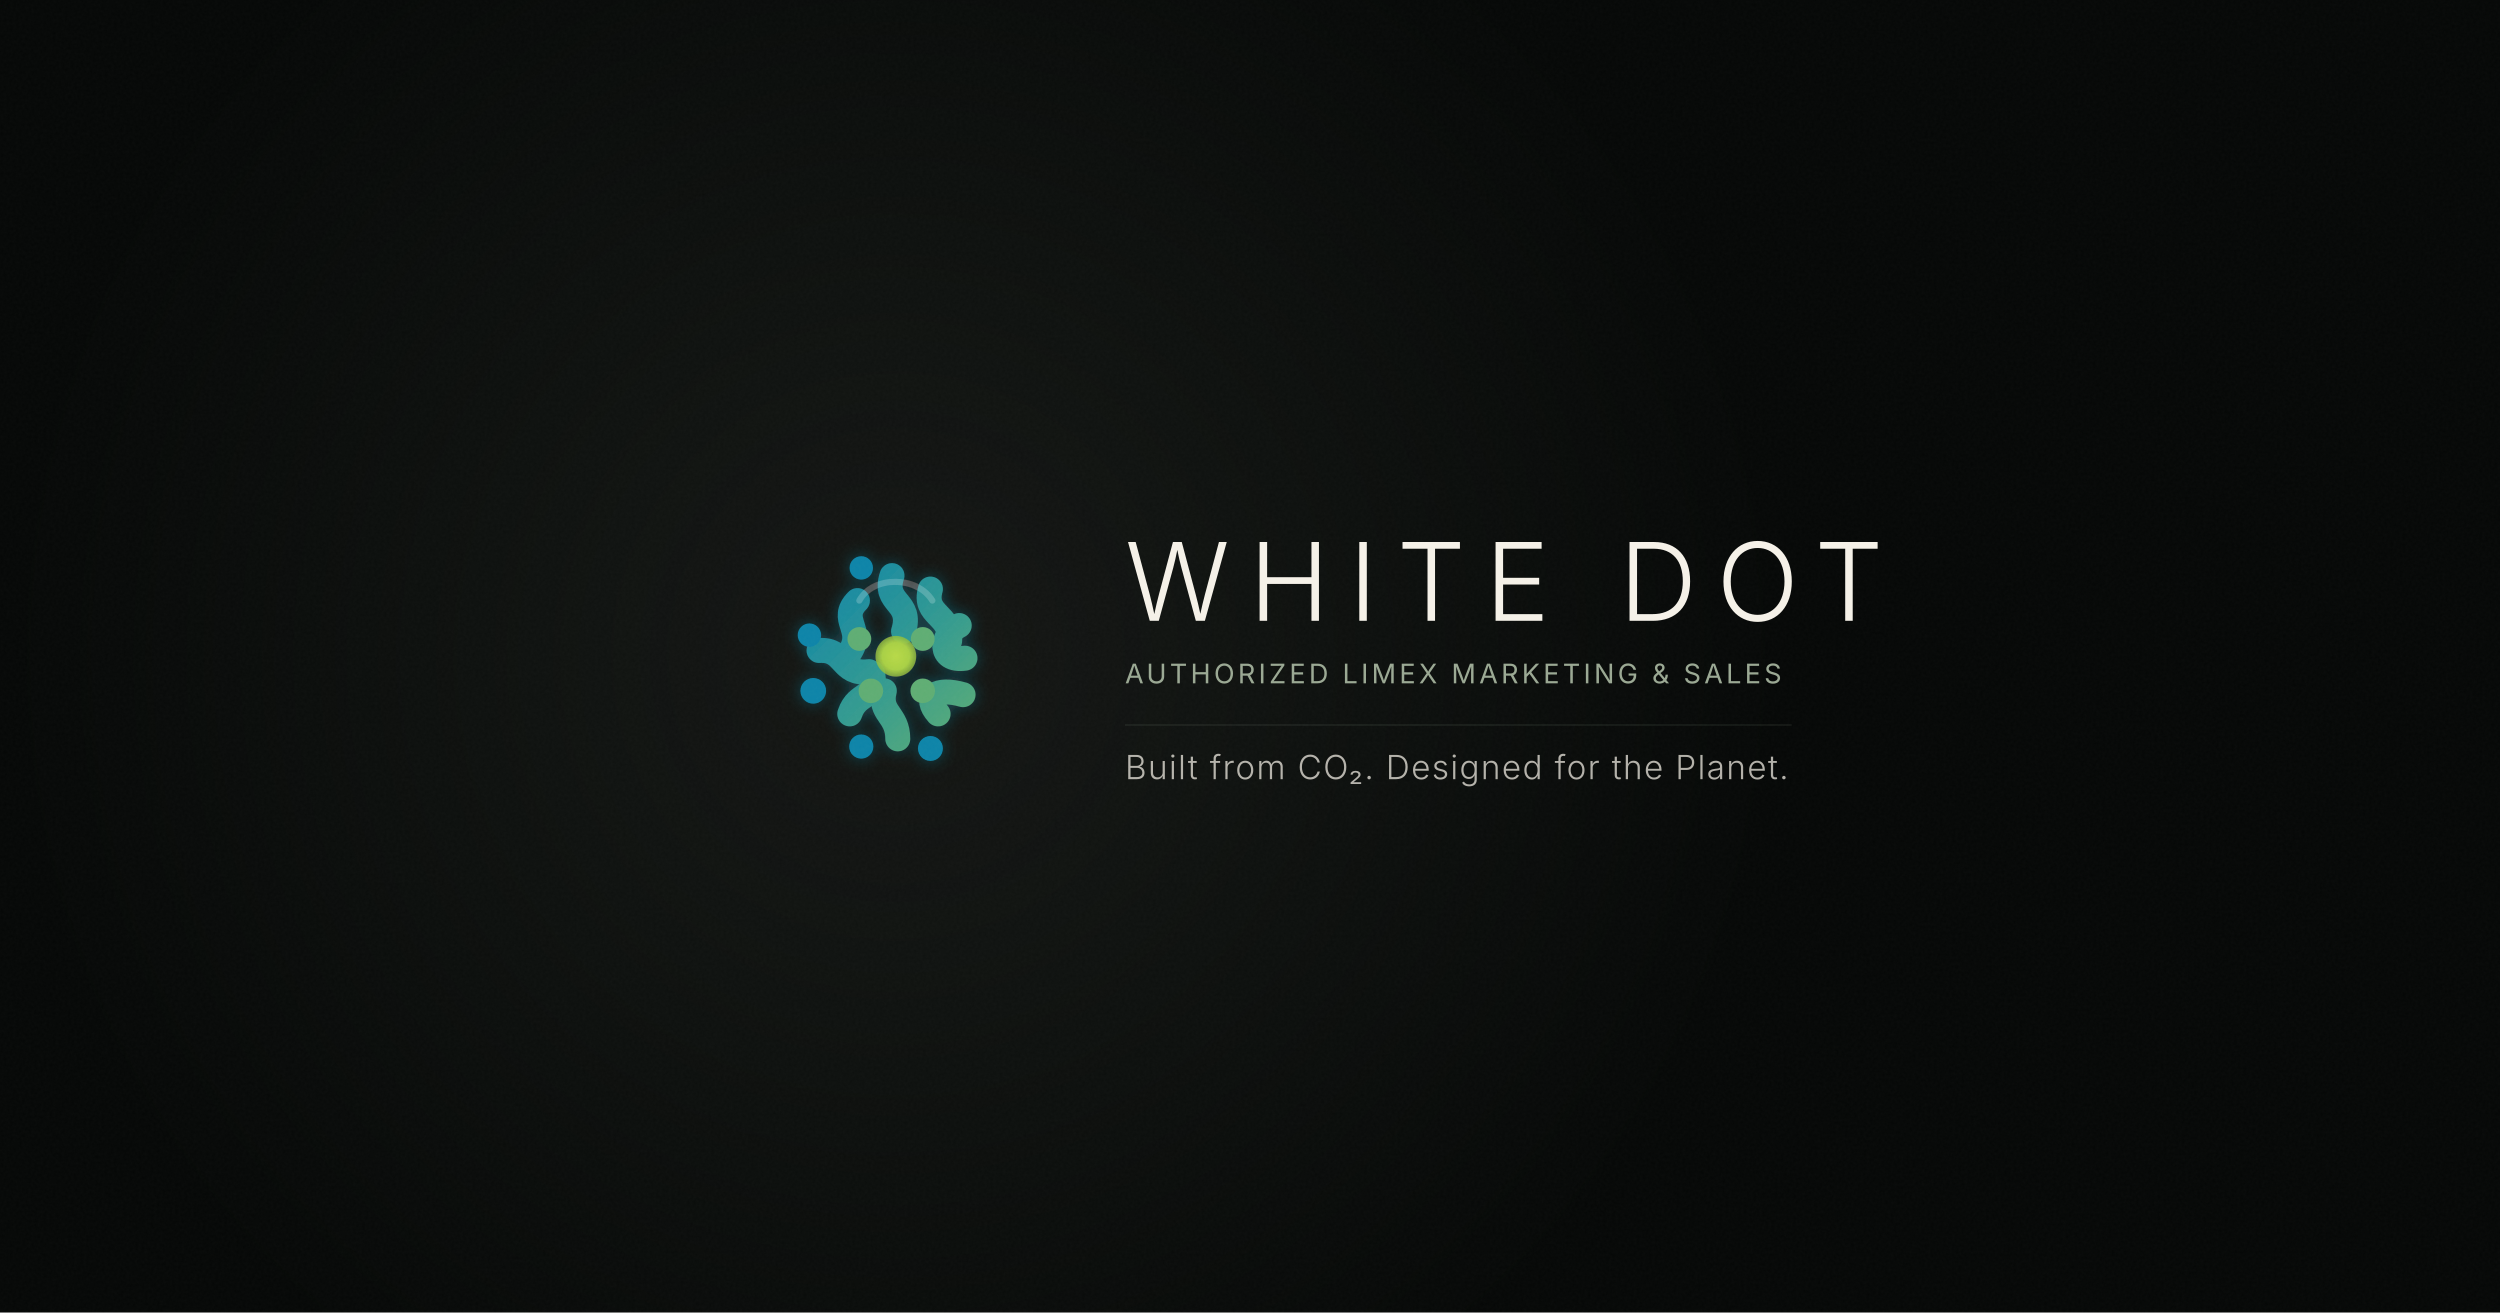
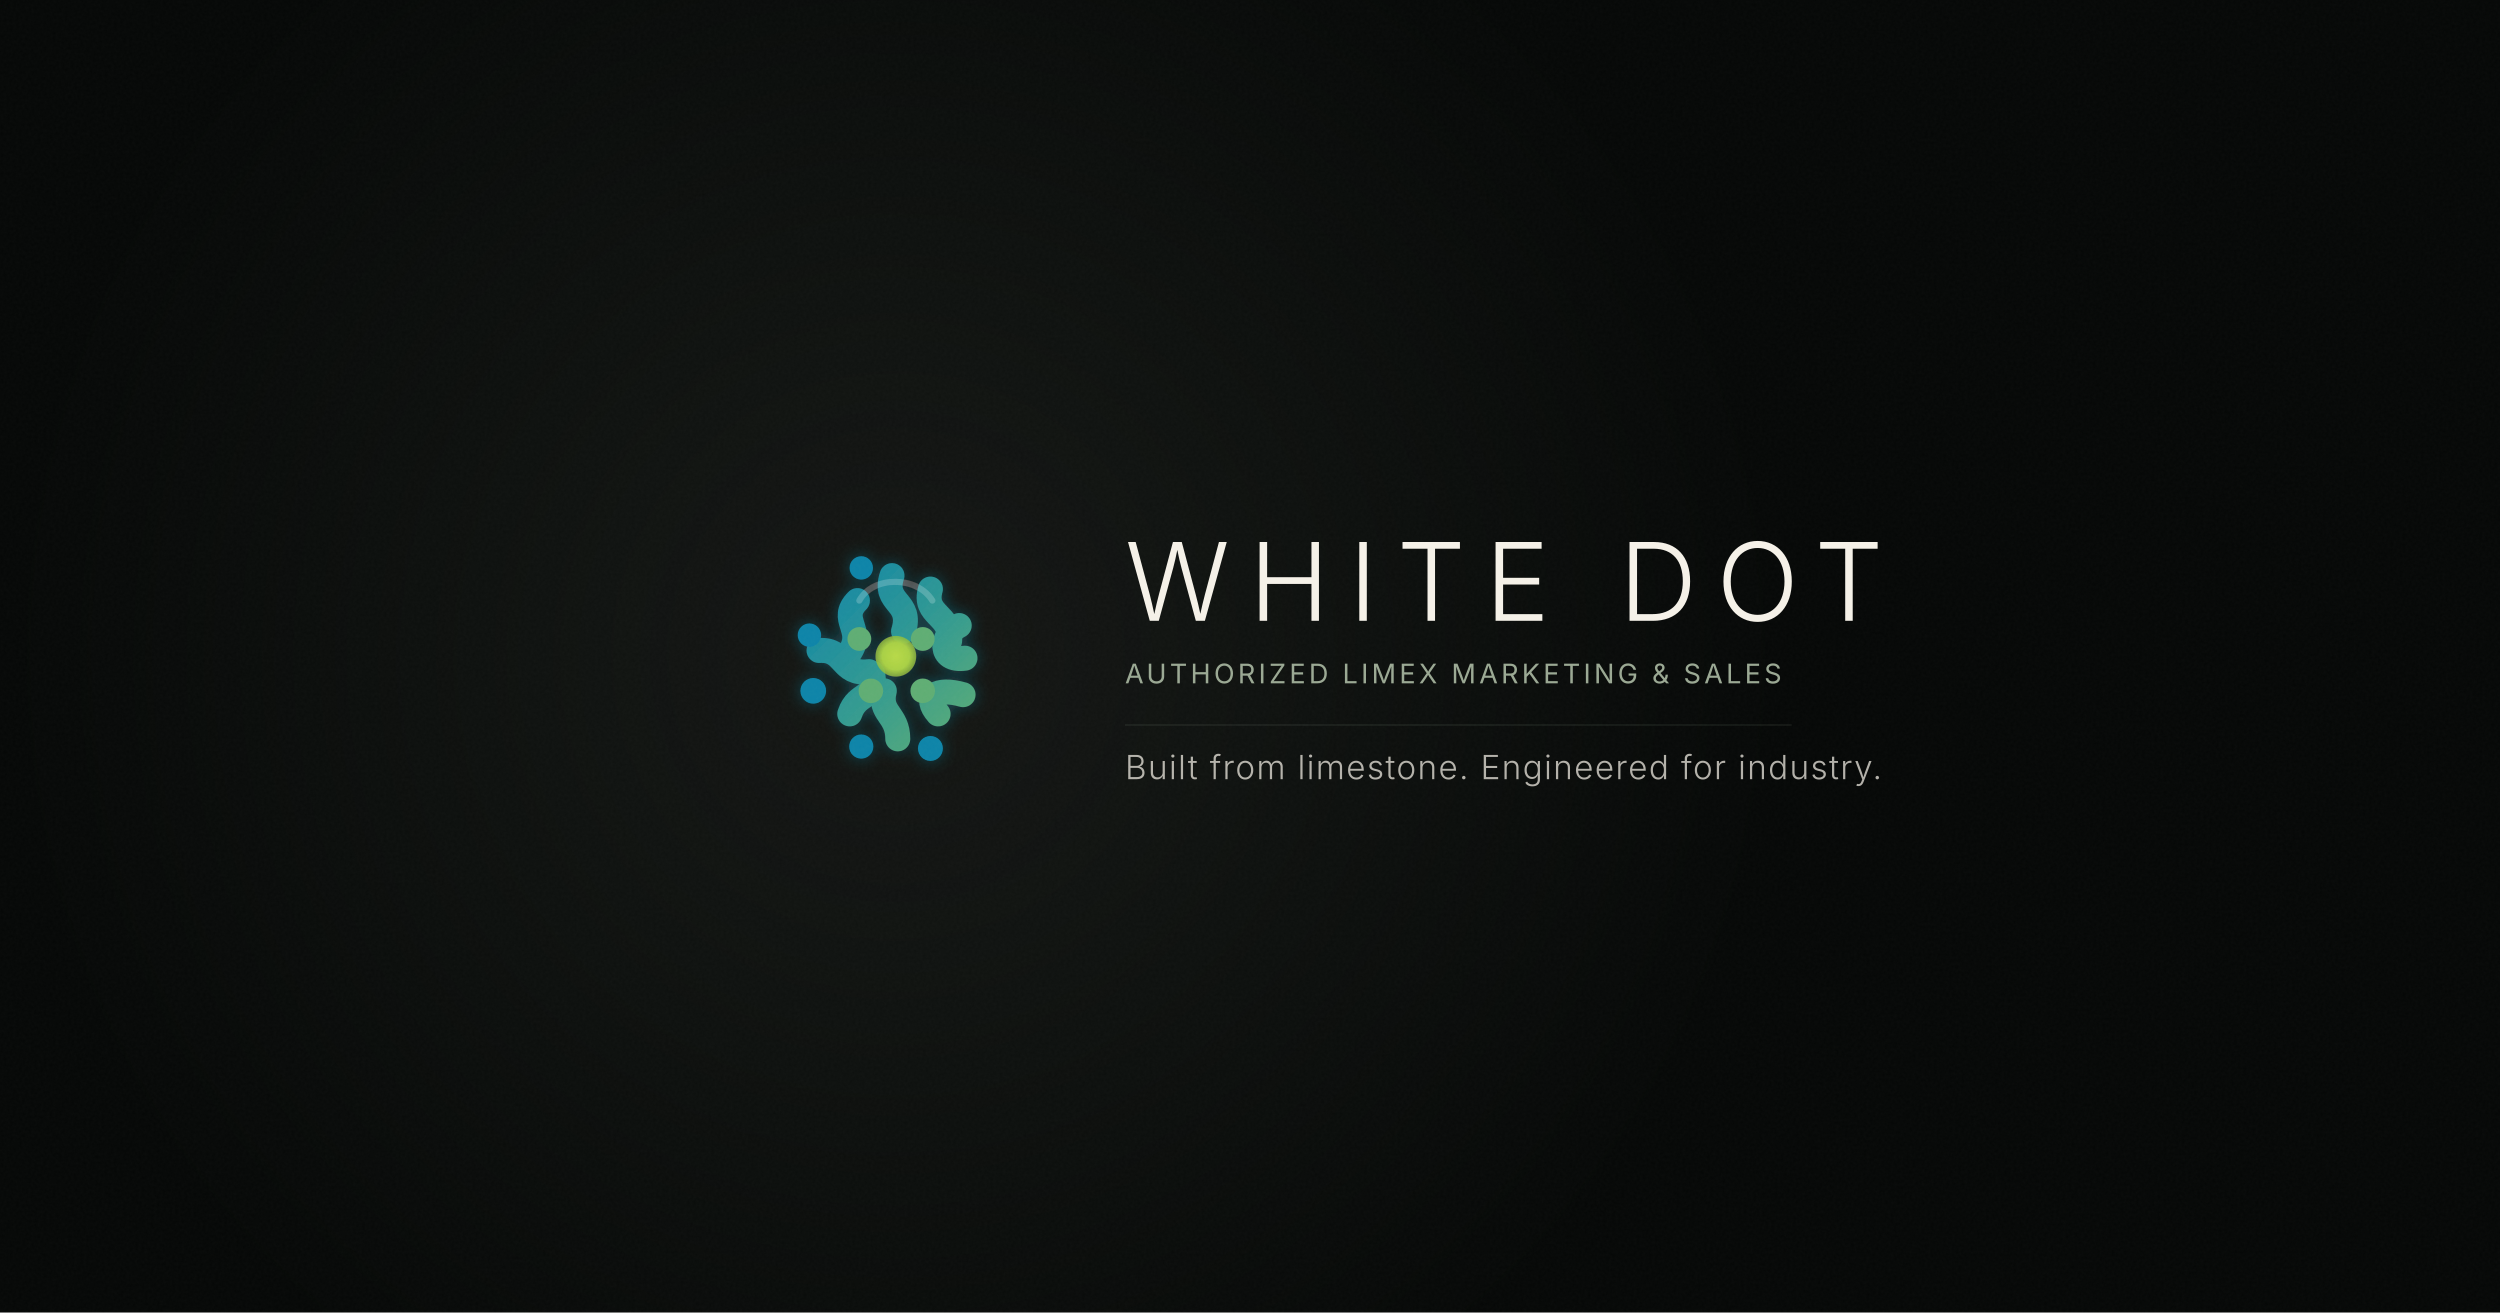
<svg xmlns="http://www.w3.org/2000/svg" width="1200" height="630" viewBox="0 0 1200 630">
  <defs>
    <radialGradient id="glow" gradientUnits="userSpaceOnUse" cx="430" cy="315" r="430">
      <stop offset="0%" stop-color="#9aa893" stop-opacity="0.10" />
      <stop offset="100%" stop-color="#9aa893" stop-opacity="0" />
    </radialGradient>
    <filter id="grain" x="0" y="0" width="100%" height="100%">
      <feTurbulence type="fractalNoise" baseFrequency="0.68" numOctaves="4" stitchTiles="stitch" result="n" />
      <feColorMatrix in="n" type="matrix" values="0 0 0 0 0.96  0 0 0 0 0.95  0 0 0 0 0.91  0 0 0 0.55 0" />
    </filter>
    <linearGradient id="wdTeal" x1="18" y1="20" x2="106" y2="108" gradientUnits="userSpaceOnUse">
      <stop stop-color="#0E84A8" />
      <stop offset="0.55" stop-color="#339A90" />
      <stop offset="1" stop-color="#5EAD73" />
    </linearGradient>
    <radialGradient id="wdLime" cx="50%" cy="50%" r="54%">
      <stop stop-color="#B7D946" />
      <stop offset="0.62" stop-color="#A8CF45" />
      <stop offset="1" stop-color="#8DBA35" stop-opacity="0.74" />
    </radialGradient>
    <filter id="wdDepth" x="-24%" y="-24%" width="148%" height="148%" color-interpolation-filters="sRGB">
      <feDropShadow dx="0" dy="8" stdDeviation="7" flood-color="#050706" flood-opacity="0.35" />
      <feDropShadow dx="0" dy="0" stdDeviation="4" flood-color="#1588A6" flood-opacity="0.45" />
    </filter>
  </defs>
  <rect width="1200" height="630" fill="#050706" />
  <rect width="1200" height="630" fill="url(#glow)" />
  <g transform="translate(371,256) scale(0.922)">
    <g filter="url(#wdDepth)">
      <g fill="none" stroke="url(#wdTeal)" stroke-width="13" stroke-linecap="round" stroke-linejoin="round">
        <path d="M62 22 C57 37 73 35 68 51" />
        <path d="M44 35 C34 45 48 50 40 62" />
        <path d="M24 61 C38 60 35 74 50 72" />
        <path d="M40 94 C44 82 54 87 52 73" />
        <path d="M65 107 C65 94 55 94 58 82" />
        <path d="M86 94 C78 85 85 80 99 84" />
        <path d="M100 65 C86 67 87 53 97 48" />
        <path d="M82 29 C78 43 93 42 92 56" />
      </g>
      <g fill="#0E84A8">
        <circle cx="46" cy="18" r="6.1" />
        <circle cx="19" cy="53" r="6.1" />
        <circle cx="21" cy="82" r="6.7" />
        <circle cx="46" cy="111" r="6.3" />
        <circle cx="82" cy="112" r="6.5" />
      </g>
      <g fill="#5EAD73">
        <circle cx="45" cy="55" r="6.2" />
        <circle cx="78" cy="55" r="6.2" />
        <circle cx="51" cy="82" r="6.4" />
        <circle cx="78" cy="82" r="6.4" />
      </g>
      <circle cx="64" cy="64" r="10.6" fill="url(#wdLime)" />
      <path d="M45 35 C52 22 75 22 83 35" fill="none" stroke="#ffffff" stroke-width="3.2" stroke-linecap="round" opacity="0.2" />
    </g>
  </g>
  <g font-family="Inter, 'Helvetica Neue', Arial, sans-serif">
    <text x="540" y="298" fill="#f5f1e8" font-size="52" font-weight="300" letter-spacing="9.36">WHITE DOT</text>
    <text x="540" y="328" fill="#9aa893" font-size="13" font-weight="400" letter-spacing="1.56">AUTHORIZED LIMEX MARKETING &amp; SALES</text>
    <line x1="540" y1="348" x2="860" y2="348" stroke="#9aa893" stroke-opacity="0.18" stroke-width="0.5" />
-     <text x="540" y="374" fill="#f5f1e8" fill-opacity="0.72" font-size="16" font-weight="300" letter-spacing="0.64">Built from CO₂. Designed for the Planet.</text>
+     <text x="540" y="374" fill="#f5f1e8" fill-opacity="0.72" font-size="16" font-weight="300" letter-spacing="0.64">Built from limestone. Engineered for industry.</text>
  </g>
  <rect width="1200" height="630" filter="url(#grain)" opacity="0.045" />
</svg>
